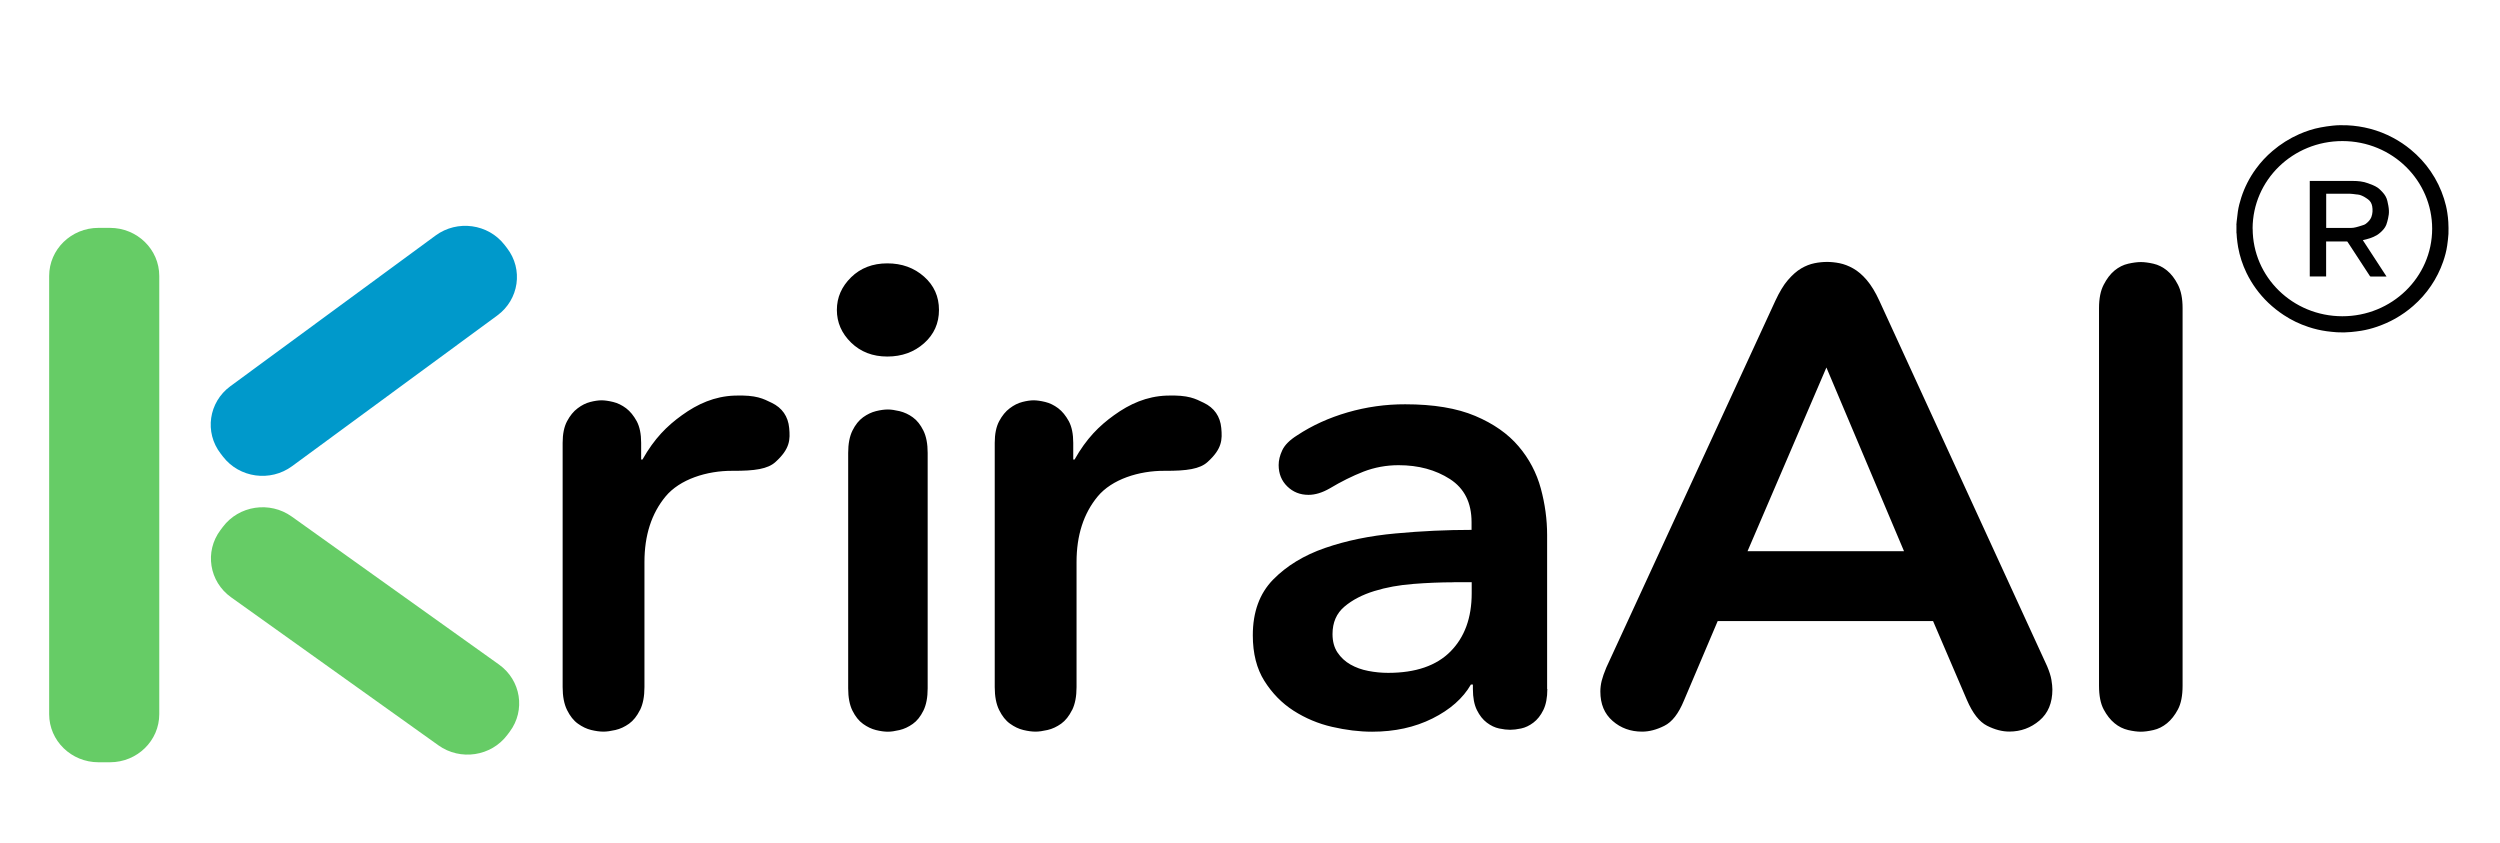
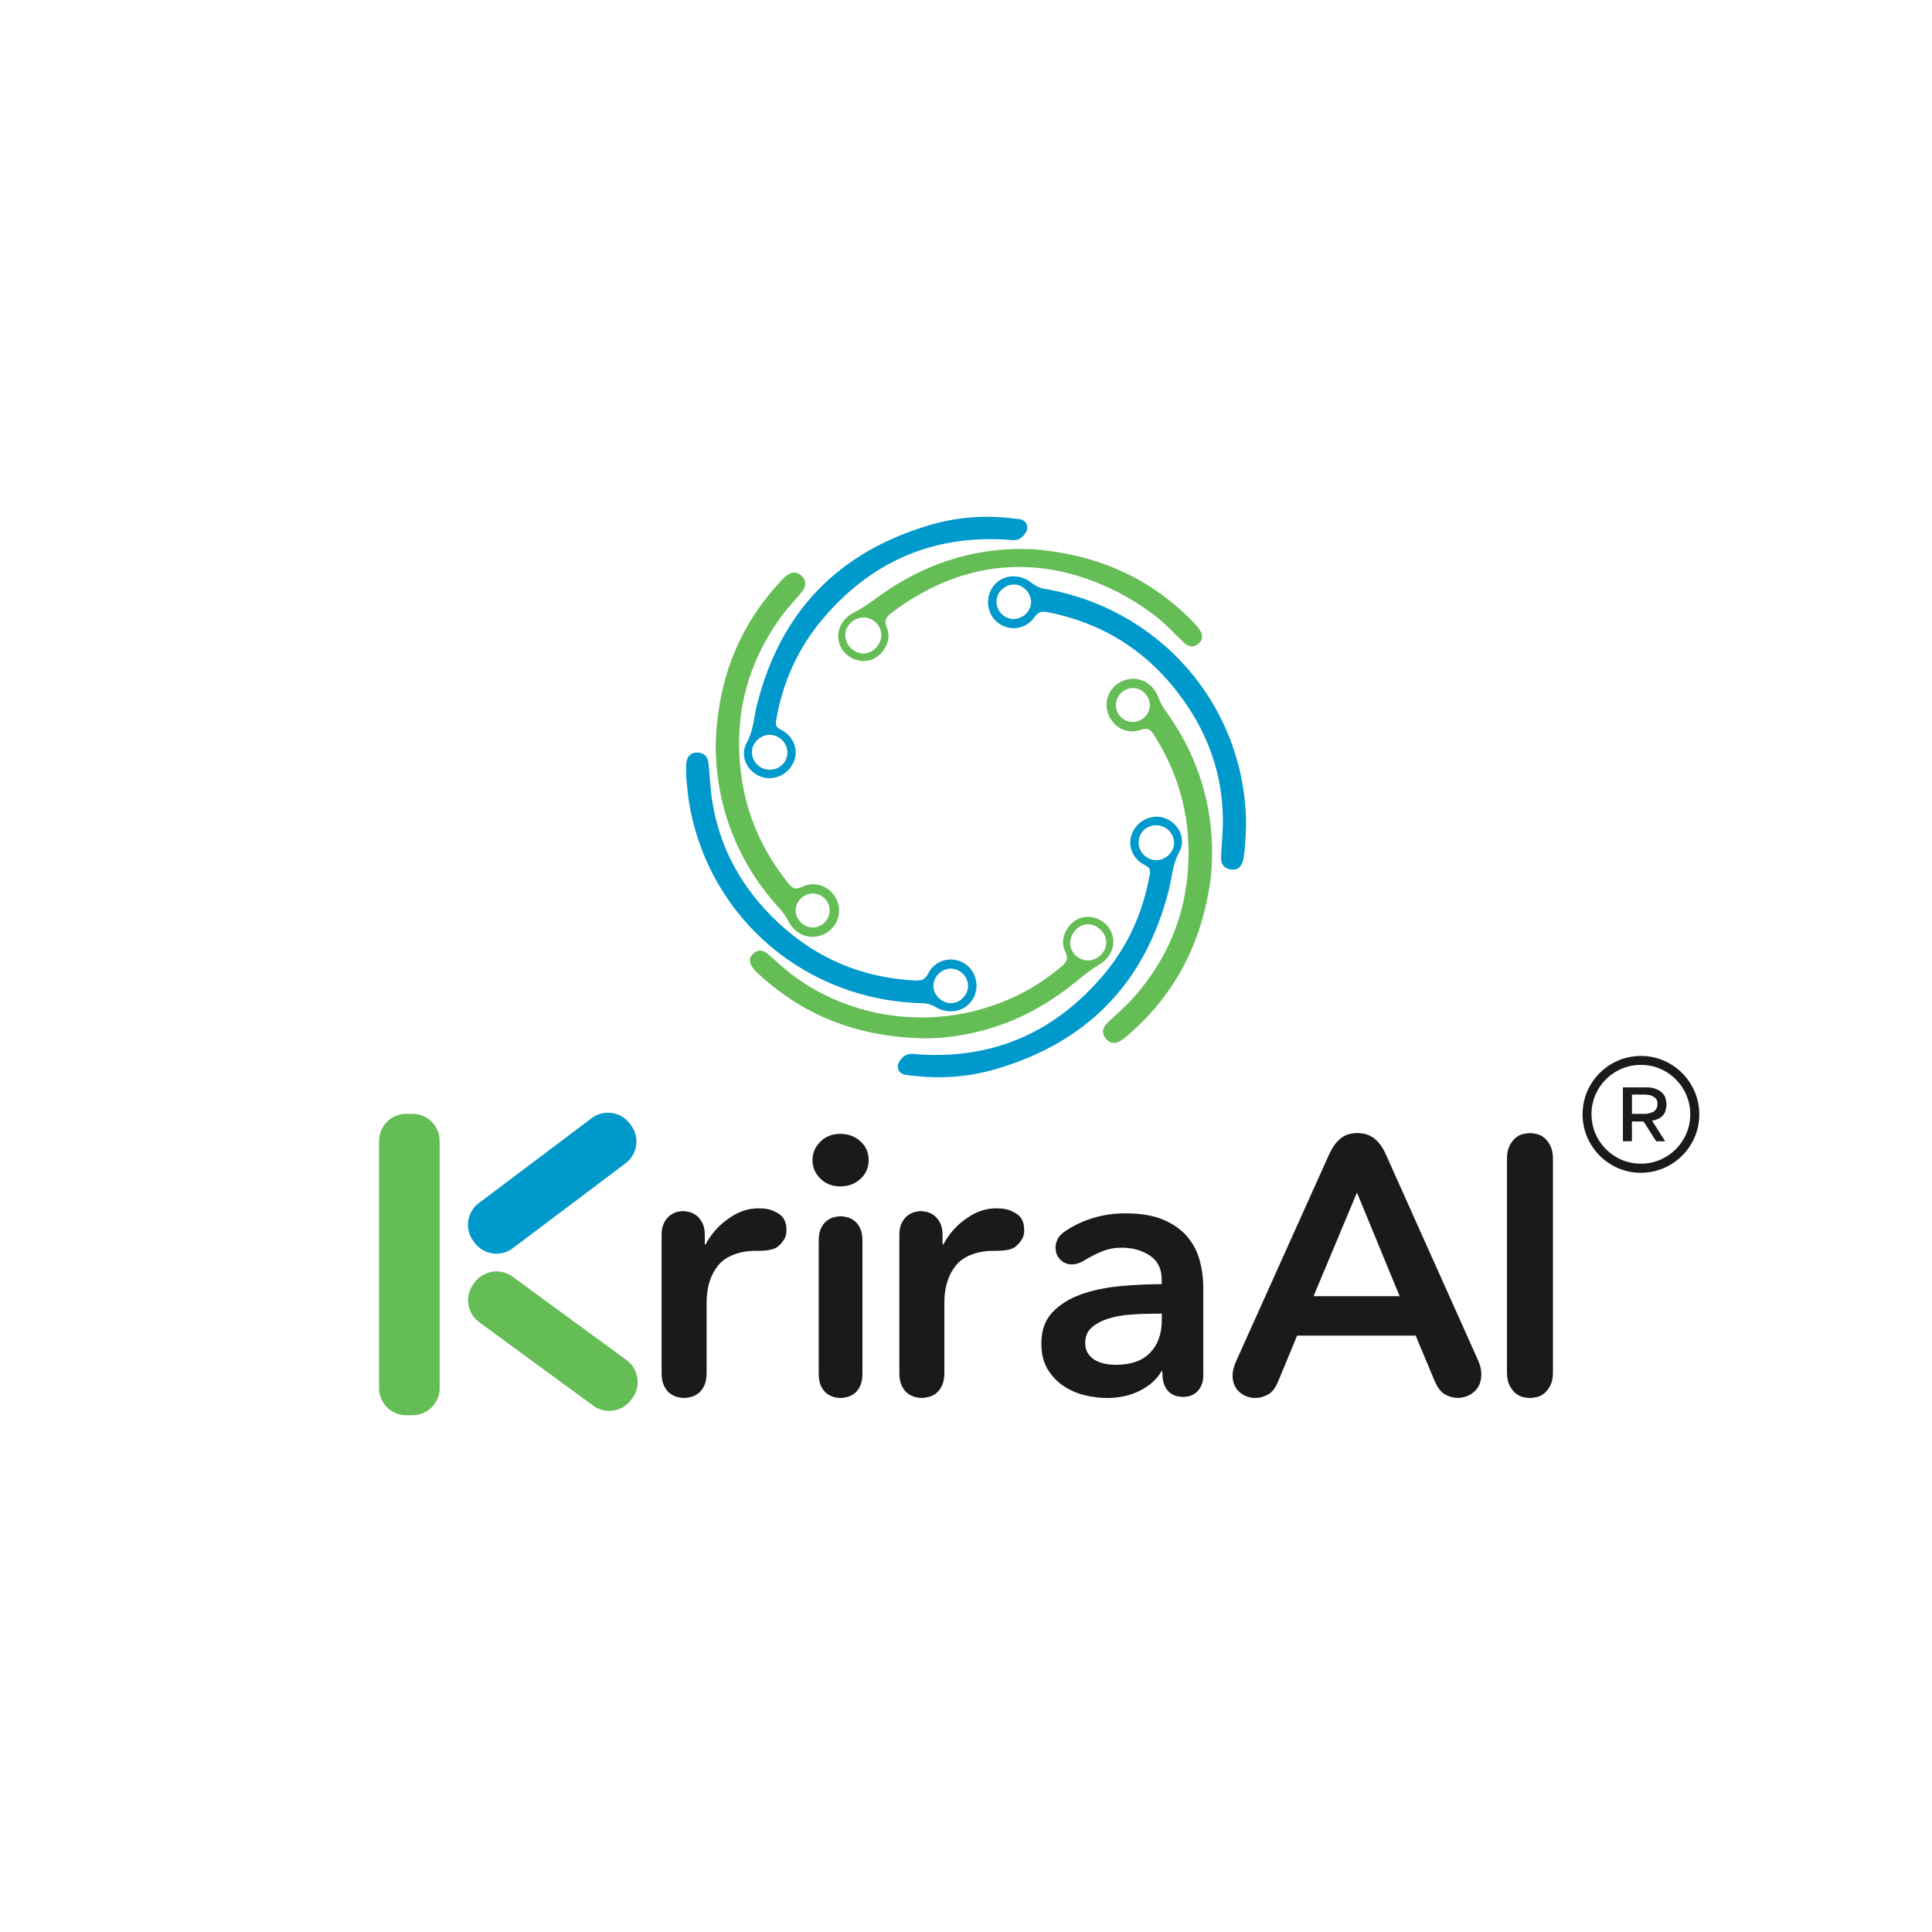
- <svg xmlns="http://www.w3.org/2000/svg" width="356" height="120" fill="none">
-   <path d="M15.66 32.449h-1.64c-3.877 0-7.02 3.066-7.02 6.849v62.399c0 3.783 3.143 6.849 7.02 6.849h1.64c3.877 0 7.02-3.066 7.02-6.849v-62.4c0-3.782-3.143-6.848-7.02-6.848z" fill="#6C6" />
-   <path d="M72.203 35.333l-.343-.444c-2.332-3.023-6.733-3.628-9.83-1.354L32.804 54.998c-3.098 2.275-3.719 6.569-1.387 9.59l.343.445c2.332 3.022 6.733 3.628 9.83 1.353l29.226-21.463c3.097-2.274 3.718-6.568 1.387-9.59z" fill="#0099CB" />
-   <path d="M72.24 104.653l.338-.449c2.29-3.052 1.61-7.338-1.52-9.572L41.54 73.555c-3.129-2.234-7.521-1.57-9.81 1.481l-.337.45c-2.29 3.052-1.61 7.337 1.518 9.57l29.519 21.078c3.129 2.234 7.521 1.571 9.81-1.481z" fill="#6C6" />
-   <path d="M91.13 101.112c-.42.849-.94 1.503-1.55 1.942-.62.439-1.26.741-1.94.897-.68.156-1.25.234-1.7.234-.52 0-1.1-.078-1.75-.234-.65-.156-1.28-.458-1.89-.897-.62-.439-1.13-1.093-1.55-1.942-.42-.849-.63-1.941-.63-3.268v-34.78c0-1.26.21-2.293.63-3.084.42-.79.92-1.404 1.51-1.843.58-.44 1.18-.742 1.8-.898.61-.156 1.15-.234 1.6-.234.45 0 1 .078 1.65.234.65.156 1.26.459 1.85.898.58.439 1.08 1.063 1.51 1.843.42.79.63 1.815.63 3.083v2.371h.19c1.7-3.014 3.52-4.8 5.61-6.302 2.26-1.63 4.65-2.693 7.5-2.8 3.16-.108 4.09.458 5.28 1.024 1.5.712 2.35 1.951 2.5 3.59.15 1.64.14 2.947-1.95 4.84-1.09.995-2.94 1.277-6.1 1.258-3.69-.03-7.54 1.22-9.55 3.649-2.01 2.429-3.01 5.541-3.01 9.336v17.815c0 1.327-.21 2.419-.63 3.268h-.01zm42.58-56.975c0 1.902-.71 3.482-2.12 4.74-1.42 1.26-3.16 1.894-5.24 1.894s-3.79-.664-5.15-1.98c-1.35-1.318-2.03-2.87-2.03-4.654 0-1.786.68-3.327 2.03-4.654 1.35-1.317 3.07-1.98 5.15-1.98 2.08 0 3.82.633 5.24 1.892 1.42 1.258 2.12 2.839 2.12 4.741zm-1.61 53.882c0 1.288-.2 2.352-.61 3.181-.41.829-.91 1.463-1.51 1.883-.6.429-1.23.722-1.89.878-.66.156-1.21.234-1.65.234-.5 0-1.07-.078-1.7-.234-.63-.156-1.24-.449-1.84-.878-.6-.429-1.1-1.064-1.51-1.883-.41-.829-.61-1.893-.61-3.18V64.496c0-1.287.2-2.35.61-3.18.41-.83.91-1.454 1.51-1.893.6-.429 1.21-.722 1.84-.878.63-.156 1.19-.234 1.7-.234.44 0 .99.078 1.65.234a5.35 5.35 0 0 1 1.89.878c.6.43 1.1 1.064 1.51 1.893.41.83.61 1.893.61 3.18V98.02zm20.56 3.093c-.42.849-.94 1.503-1.55 1.942-.62.439-1.26.741-1.94.897-.68.156-1.25.234-1.7.234-.52 0-1.1-.078-1.75-.234-.65-.156-1.28-.458-1.89-.897-.62-.439-1.13-1.093-1.55-1.942-.42-.849-.63-1.941-.63-3.268v-34.78c0-1.26.21-2.293.63-3.084.42-.79.92-1.404 1.51-1.843.58-.44 1.18-.742 1.8-.898.61-.156 1.15-.234 1.6-.234.45 0 1 .078 1.65.234.65.156 1.26.459 1.85.898.58.439 1.08 1.063 1.51 1.843.42.79.63 1.815.63 3.083v2.371h.19c1.7-3.014 3.52-4.8 5.61-6.302 2.26-1.63 4.65-2.693 7.5-2.8 3.16-.108 4.09.458 5.28 1.024 1.5.712 2.35 1.951 2.5 3.59.15 1.64.14 2.947-1.95 4.84-1.09.995-2.94 1.277-6.1 1.258-3.69-.03-7.54 1.22-9.55 3.649-2.01 2.429-3.01 5.541-3.01 9.336v17.815c0 1.327-.21 2.419-.63 3.268h-.01zm67.68-2.995c0 1.23-.19 2.224-.57 2.995-.38.771-.85 1.366-1.42 1.795-.57.43-1.15.703-1.75.83-.6.126-1.12.185-1.56.185-.44 0-.96-.059-1.56-.185-.6-.127-1.18-.4-1.75-.83-.57-.429-1.04-1.024-1.42-1.795-.38-.771-.57-1.766-.57-2.995v-.644h-.28c-1.13 1.961-2.96 3.581-5.48 4.839-2.52 1.259-5.38 1.883-8.59 1.883-1.83 0-3.73-.234-5.71-.693a17.269 17.269 0 0 1-5.48-2.302c-1.67-1.073-3.05-2.488-4.15-4.234-1.1-1.746-1.65-3.912-1.65-6.498 0-3.317.96-5.951 2.88-7.922 1.92-1.96 4.39-3.473 7.41-4.517 3.02-1.044 6.37-1.736 10.05-2.068 3.68-.342 7.28-.507 10.81-.507V74.35c0-2.76-1.02-4.8-3.07-6.127-2.05-1.317-4.48-1.98-7.32-1.98-1.76 0-3.43.312-5 .917-1.57.614-3.18 1.415-4.81 2.39-1.07.615-2.08.917-3.02.917-1.2 0-2.2-.4-3.02-1.2-.82-.8-1.23-1.814-1.23-3.044 0-.673.17-1.385.52-2.117.35-.741 1.05-1.444 2.12-2.117 2.14-1.414 4.53-2.497 7.18-3.268a29.16 29.16 0 0 1 8.21-1.151c4.03 0 7.35.556 9.96 1.658 2.61 1.103 4.67 2.547 6.18 4.332a15.4 15.4 0 0 1 3.16 5.99c.6 2.215.9 4.42.9 6.634v21.922l.03.01zm-13.31-15.2a74.5 74.5 0 0 0-5.76.234c-2.02.156-3.87.488-5.57 1.015-1.7.527-3.12 1.258-4.25 2.214-1.13.957-1.7 2.254-1.7 3.913 0 1.043.24 1.922.71 2.624a5.448 5.448 0 0 0 1.84 1.707c.76.43 1.61.742 2.55.917.94.186 1.89.274 2.83.274 3.9 0 6.86-1.015 8.87-3.044 2.01-2.03 3.02-4.79 3.02-8.293v-1.57h-2.55l.01.009zm68.25 5.522H244.6l-4.81 11.327c-.76 1.844-1.68 3.044-2.79 3.59-1.1.556-2.16.829-3.16.829-1.64 0-3.04-.507-4.2-1.522-1.17-1.014-1.75-2.409-1.75-4.195 0-.488.06-.995.19-1.522.13-.517.35-1.151.66-1.892l24.07-52.225c.57-1.23 1.16-2.214 1.79-2.946.63-.732 1.26-1.288 1.89-1.659.63-.37 1.26-.614 1.89-.741a9.082 9.082 0 0 1 1.79-.185c.56 0 1.16.058 1.79.185.63.127 1.27.37 1.93.741.66.371 1.31.917 1.94 1.659.63.741 1.23 1.717 1.79 2.946l23.89 52.04c.31.74.52 1.385.61 1.93.09.557.14 1.016.14 1.386 0 1.903-.61 3.376-1.84 4.42s-2.66 1.571-4.3 1.571c-1.01 0-2.06-.274-3.16-.83-1.1-.556-2.06-1.775-2.88-3.688l-4.82-11.239.02.02zm-26.43-9.951h22.28l-11.05-26.156-11.23 26.156zm61.95 19.16c0 1.415-.22 2.537-.66 3.367-.44.829-.96 1.492-1.56 1.98-.6.488-1.24.81-1.94.966-.69.156-1.29.234-1.79.234s-1.1-.078-1.79-.234a4.702 4.702 0 0 1-1.94-.966c-.6-.488-1.12-1.151-1.56-1.98-.44-.83-.66-1.952-.66-3.366V43.863c0-1.346.22-2.458.66-3.317.44-.858.96-1.531 1.56-2.029.6-.488 1.24-.81 1.94-.966.69-.156 1.29-.234 1.79-.234s1.1.078 1.79.234c.69.156 1.34.478 1.94.966.6.488 1.12 1.17 1.56 2.03.44.858.66 1.96.66 3.316V97.65zm7.66-65.638c.01-.156.02-.303.04-.459.06-.478.1-.956.17-1.424.1-.673.27-1.327.48-1.98a14.461 14.461 0 0 1 2.11-4.128 14.57 14.57 0 0 1 2.35-2.526 15.43 15.43 0 0 1 3.78-2.38c.98-.43 2-.772 3.06-.967.57-.107 1.14-.195 1.72-.253.7-.079 1.4-.078 2.1-.05 1.09.05 2.17.215 3.22.489 1.15.302 2.24.731 3.28 1.287.9.479 1.73 1.035 2.51 1.678 1.1.908 2.05 1.932 2.85 3.103a14.77 14.77 0 0 1 1.9 3.902c.21.664.37 1.327.47 2.01.06.43.12.868.14 1.307.03.566.04 1.132.02 1.698-.03.556-.11 1.102-.18 1.649-.11.78-.32 1.551-.58 2.302a14.74 14.74 0 0 1-4.27 6.302c-.78.684-1.63 1.279-2.54 1.796-.83.468-1.7.849-2.6 1.16-.74.254-1.49.45-2.27.576-.47.078-.94.127-1.41.176-.67.068-1.35.078-2.02.039-.49-.03-.97-.088-1.45-.146a14.28 14.28 0 0 1-2.63-.615c-1.25-.41-2.42-.976-3.51-1.697a15.714 15.714 0 0 1-2.2-1.747 14.898 14.898 0 0 1-3.1-4.254c-.56-1.16-.96-2.38-1.19-3.648-.08-.45-.13-.898-.18-1.347-.02-.205-.03-.4-.04-.605 0-.029-.01-.068-.02-.097v-1.122l-.01-.03zm2.32.546c0 6.898 5.7 12.468 12.76 12.478 7.04.01 12.79-5.541 12.8-12.459 0-6.839-5.64-12.478-12.78-12.487-7.05 0-12.77 5.531-12.79 12.458l.01.01z" fill="#000" />
-   <path d="M336.47 34.205c1.12 1.727 2.24 3.434 3.37 5.17H337.6c-.06 0-.1-.019-.13-.068-.97-1.492-1.94-2.975-2.91-4.458l-.27-.41c-.02-.03-.06-.059-.1-.059H331.24v4.986h-2.33v-13.6h6.12c.74 0 1.48.068 2.18.332.46.175.93.331 1.35.614.27.186.48.41.7.644.34.361.59.77.7 1.259.1.448.2.897.22 1.356.02.38-.03.76-.12 1.141-.07.312-.15.625-.26.917-.18.44-.5.79-.86 1.103-.57.497-1.25.76-1.98.946-.16.04-.31.078-.48.117l-.01.01zm-5.23-1.746h3.54c.24 0 .48-.04.71-.098.27-.058.53-.156.8-.234.21-.069.42-.117.6-.254.34-.263.63-.556.79-.956.19-.507.21-1.034.12-1.551-.07-.39-.26-.742-.6-.985-.19-.127-.37-.264-.57-.371a3.464 3.464 0 0 0-.59-.254c-.17-.049-.36-.058-.54-.078-.29-.03-.57-.088-.86-.088-1.1-.01-2.19 0-3.29 0h-.1v4.878l-.01-.01z" fill="#000" />
+ <svg xmlns="http://www.w3.org/2000/svg" id="Layer_2" data-name="Layer 2" viewBox="0 0 500 500">
+   <defs>
+     <style>
+       .cls-2 {
+         fill: #0099cb;
+       }
+ 
+       .cls-3 {
+         fill: #65bd56;
+       }
+ 
+       .cls-text {
+         fill: #1a1a1a;
+       }
+     </style>
+   </defs>
+   <g id="logo">
+     <g id="Logo">
+       <g>
+         <g id="K_riraAI" data-name="K riraAI">
+           <g>
+             <rect class="cls-3" x="98.1" y="288.26" width="15.68" height="78" rx="7.02" ry="7.02" />
+             <rect class="cls-2" x="135.62" y="280.91" width="14.61" height="50.62" rx="7.02" ry="7.02" transform="translate(301.61 7.86) rotate(53.03)" />
+             <rect class="cls-3" x="135.77" y="321.8" width="14.61" height="50.62" rx="7.02" ry="7.02" transform="translate(507.69 436.64) rotate(126.2)" />
+           </g>
+           <g id="riraAI" class="cls-text">
+             <path d="m182.23,358.64c-.42.87-.94,1.54-1.55,1.99-.62.45-1.26.76-1.94.92-.68.16-1.25.24-1.7.24-.52,0-1.1-.08-1.75-.24-.65-.16-1.28-.47-1.89-.92-.62-.45-1.13-1.12-1.55-1.99-.42-.87-.63-1.99-.63-3.35v-35.65c0-1.29.21-2.35.63-3.16.42-.81.92-1.44,1.51-1.89.58-.45,1.18-.76,1.8-.92.61-.16,1.15-.24,1.6-.24s1,.08,1.65.24c.65.16,1.26.47,1.85.92.58.45,1.08,1.09,1.51,1.89.42.81.63,1.86.63,3.16v2.43h.19c1.7-3.09,3.52-4.92,5.61-6.46,2.26-1.67,4.65-2.76,7.5-2.87,3.16-.11,4.09.47,5.28,1.05,1.5.73,2.35,2,2.5,3.68s.14,3.02-1.95,4.96c-1.09,1.02-2.94,1.31-6.1,1.29-3.69-.03-7.54,1.25-9.55,3.74-2.01,2.49-3.01,5.68-3.01,9.57v18.26c0,1.36-.21,2.48-.63,3.35Z" />
+             <path d="m224.81,300.24c0,1.95-.71,3.57-2.12,4.86-1.42,1.29-3.16,1.94-5.24,1.94s-3.79-.68-5.15-2.03c-1.35-1.35-2.03-2.94-2.03-4.77s.68-3.41,2.03-4.77c1.35-1.35,3.07-2.03,5.15-2.03s3.82.65,5.24,1.94c1.42,1.29,2.12,2.91,2.12,4.86Zm-1.61,55.23c0,1.32-.2,2.41-.61,3.26-.41.85-.91,1.5-1.51,1.93-.6.44-1.23.74-1.89.9-.66.16-1.21.24-1.65.24-.5,0-1.07-.08-1.7-.24-.63-.16-1.24-.46-1.84-.9-.6-.44-1.1-1.09-1.51-1.93-.41-.85-.61-1.94-.61-3.26v-34.36c0-1.32.2-2.41.61-3.26.41-.85.91-1.49,1.51-1.94.6-.44,1.21-.74,1.84-.9.63-.16,1.19-.24,1.7-.24.44,0,.99.08,1.65.24.66.16,1.29.46,1.89.9.6.44,1.1,1.09,1.51,1.94.41.85.61,1.94.61,3.26v34.36Z" />
+             <path d="m243.76,358.64c-.42.87-.94,1.54-1.55,1.99-.62.45-1.26.76-1.94.92-.68.16-1.25.24-1.7.24-.52,0-1.1-.08-1.75-.24-.65-.16-1.28-.47-1.89-.92-.62-.45-1.13-1.12-1.55-1.99-.42-.87-.63-1.99-.63-3.35v-35.65c0-1.29.21-2.35.63-3.16.42-.81.92-1.44,1.51-1.89.58-.45,1.18-.76,1.8-.92.61-.16,1.15-.24,1.6-.24s1,.08,1.65.24c.65.16,1.26.47,1.85.92.58.45,1.08,1.09,1.51,1.89.42.81.63,1.86.63,3.16v2.43h.19c1.7-3.09,3.52-4.92,5.61-6.46,2.26-1.67,4.65-2.76,7.5-2.87,3.16-.11,4.09.47,5.28,1.05,1.5.73,2.35,2,2.5,3.68s.14,3.02-1.95,4.96c-1.09,1.02-2.94,1.31-6.1,1.29-3.69-.03-7.54,1.25-9.55,3.74-2.01,2.49-3.01,5.68-3.01,9.57v18.26c0,1.36-.21,2.48-.63,3.35Z" />
+             <path d="m311.44,355.57c0,1.26-.19,2.28-.57,3.07-.38.79-.85,1.4-1.42,1.84s-1.15.72-1.75.85c-.6.13-1.12.19-1.56.19s-.96-.06-1.56-.19c-.6-.13-1.18-.41-1.75-.85s-1.04-1.05-1.42-1.84c-.38-.79-.57-1.81-.57-3.07v-.66h-.28c-1.13,2.01-2.96,3.67-5.48,4.96-2.52,1.29-5.38,1.93-8.59,1.93-1.83,0-3.73-.24-5.71-.71s-3.81-1.26-5.48-2.36c-1.67-1.1-3.05-2.55-4.15-4.34-1.1-1.79-1.65-4.01-1.65-6.66,0-3.4.96-6.1,2.88-8.12,1.92-2.01,4.39-3.56,7.41-4.63,3.02-1.07,6.37-1.78,10.05-2.12,3.68-.35,7.28-.52,10.81-.52v-1.13c0-2.83-1.02-4.92-3.07-6.28-2.05-1.35-4.48-2.03-7.32-2.03-1.76,0-3.43.32-5,.94-1.57.63-3.18,1.45-4.81,2.45-1.07.63-2.08.94-3.02.94-1.2,0-2.2-.41-3.02-1.23-.82-.82-1.23-1.86-1.23-3.12,0-.69.17-1.42.52-2.17.35-.76,1.05-1.48,2.12-2.17,2.14-1.45,4.53-2.56,7.18-3.35,2.64-.79,5.38-1.18,8.21-1.18,4.03,0,7.35.57,9.96,1.7,2.61,1.13,4.67,2.61,6.18,4.44,1.51,1.83,2.56,3.87,3.16,6.14.6,2.27.9,4.53.9,6.8v22.47Zm-13.31-15.58c-1.83,0-3.75.08-5.76.24-2.02.16-3.87.5-5.57,1.04-1.7.54-3.12,1.29-4.25,2.27-1.13.98-1.7,2.31-1.7,4.01,0,1.07.24,1.97.71,2.69.47.72,1.09,1.31,1.84,1.75.76.44,1.61.76,2.55.94.94.19,1.89.28,2.83.28,3.9,0,6.86-1.04,8.87-3.12,2.01-2.08,3.02-4.91,3.02-8.5v-1.61h-2.55Z" />
+             <path d="m366.38,345.65h-30.68l-4.81,11.61c-.76,1.89-1.68,3.12-2.79,3.68-1.1.57-2.16.85-3.16.85-1.64,0-3.04-.52-4.2-1.56-1.17-1.04-1.75-2.47-1.75-4.3,0-.5.06-1.02.19-1.56.13-.53.35-1.18.66-1.94l24.07-53.53c.57-1.26,1.16-2.27,1.79-3.02.63-.75,1.26-1.32,1.89-1.7.63-.38,1.26-.63,1.89-.76.63-.13,1.23-.19,1.79-.19s1.16.06,1.79.19c.63.13,1.27.38,1.93.76.66.38,1.31.94,1.94,1.7.63.76,1.23,1.76,1.79,3.02l23.89,53.34c.31.76.52,1.42.61,1.98.09.57.14,1.04.14,1.42,0,1.95-.61,3.46-1.84,4.53s-2.66,1.61-4.3,1.61c-1.01,0-2.06-.28-3.16-.85-1.1-.57-2.06-1.82-2.88-3.78l-4.82-11.52Zm-26.43-10.2h22.28l-11.05-26.81-11.23,26.81Z" />
+             <path d="m401.9,355.09c0,1.45-.22,2.6-.66,3.45-.44.85-.96,1.53-1.56,2.03-.6.5-1.24.83-1.94.99-.69.16-1.29.24-1.79.24s-1.1-.08-1.79-.24c-.69-.16-1.34-.49-1.94-.99-.6-.5-1.12-1.18-1.56-2.03-.44-.85-.66-2-.66-3.45v-55.13c0-1.38.22-2.52.66-3.4.44-.88.96-1.57,1.56-2.08.6-.5,1.24-.83,1.94-.99.69-.16,1.29-.24,1.79-.24s1.1.08,1.79.24c.69.16,1.34.49,1.94.99.6.5,1.12,1.2,1.56,2.08.44.88.66,2.01.66,3.4v55.13Z" />
+           </g>
+         </g>
+         <g class="cls-text">
+           <path d="m409.56,287.81c.01-.16.02-.31.04-.47.06-.49.1-.98.17-1.46.1-.69.27-1.36.48-2.03.48-1.52,1.18-2.93,2.11-4.23.68-.95,1.46-1.82,2.35-2.59,1.14-1,2.4-1.81,3.78-2.44.98-.44,2-.79,3.06-.99.57-.11,1.14-.2,1.72-.26.7-.08,1.4-.08,2.1-.05,1.09.05,2.17.22,3.22.5,1.15.31,2.24.75,3.28,1.32.9.49,1.73,1.06,2.51,1.72,1.1.93,2.05,1.98,2.85,3.18.83,1.24,1.46,2.58,1.9,4,.21.68.37,1.36.47,2.06.06.44.12.89.14,1.34.03.58.04,1.16.02,1.74-.03.57-.11,1.13-.18,1.69-.11.8-.32,1.59-.58,2.36-.3.89-.68,1.75-1.15,2.58-.43.76-.92,1.49-1.48,2.17-.5.61-1.05,1.18-1.64,1.71-.78.7-1.63,1.31-2.54,1.84-.83.48-1.7.87-2.6,1.19-.74.26-1.49.46-2.27.59-.47.08-.94.13-1.41.18-.67.07-1.35.08-2.02.04-.49-.03-.97-.09-1.45-.15-.9-.12-1.77-.34-2.63-.63-1.25-.42-2.42-1-3.51-1.74-.79-.53-1.52-1.13-2.2-1.79-1.29-1.27-2.32-2.72-3.1-4.36-.56-1.19-.96-2.44-1.19-3.74-.08-.46-.13-.92-.18-1.38-.02-.21-.03-.41-.04-.62,0-.03-.01-.07-.02-.1,0-.38,0-.77,0-1.15Zm2.32.56c0,7.07,5.7,12.78,12.76,12.79,7.04.01,12.79-5.68,12.8-12.77,0-7.01-5.64-12.79-12.78-12.8-7.05,0-12.77,5.67-12.79,12.77Z" />
+           <path d="m427.57,290.06c1.12,1.77,2.24,3.52,3.37,5.3-.04,0-.07,0-.09,0-.72,0-1.43,0-2.15,0-.06,0-.1-.02-.13-.07-.97-1.53-1.94-3.05-2.91-4.57-.09-.14-.18-.28-.27-.42-.02-.03-.06-.06-.1-.06-.97,0-1.94,0-2.9,0-.01,0-.02,0-.05,0v5.11h-2.33v-13.94s.06,0,.09,0c2.01,0,4.02,0,6.03,0,.74,0,1.48.07,2.18.34.46.18.93.34,1.35.63.27.19.48.42.7.66.34.37.59.79.7,1.29.1.46.2.92.22,1.39.02.39-.03.78-.12,1.17-.07.32-.15.64-.26.94-.18.45-.5.81-.86,1.13-.57.51-1.25.78-1.98.97-.16.04-.31.08-.48.12Zm-5.23-1.79s.06,0,.08,0c1.15,0,2.31,0,3.46,0,.24,0,.48-.04.71-.1.27-.06.53-.16.8-.24.21-.07.42-.12.6-.26.34-.27.63-.57.79-.98.19-.52.21-1.06.12-1.59-.07-.4-.26-.76-.6-1.01-.19-.13-.37-.27-.57-.38-.19-.1-.39-.2-.59-.26-.17-.05-.36-.06-.54-.08-.29-.03-.57-.09-.86-.09-1.1-.01-2.19,0-3.29,0-.03,0-.06,0-.1,0v5Z" />
+         </g>
+         <g>
+           <path class="cls-3" d="m185.2,193.69c.28-17.14,5.77-31.42,16.98-43.41.41-.44.85-.87,1.32-1.26,1.4-1.17,2.86-1.11,4.09.14,1.2,1.22.99,2.68-.01,3.94-1.81,2.25-3.86,4.32-5.54,6.66-8.8,12.21-12.2,25.78-10.22,40.75,1.38,10.48,5.49,19.68,12.05,27.89,1.04,1.3,1.77,2.06,3.71,1.11,3.58-1.75,7.6.05,9.07,3.63,1.39,3.4-.2,7.25-3.63,8.74-3.47,1.52-7.26-.01-9.01-3.51-.6-1.2-1.41-2.33-2.32-3.32-10.88-11.95-16.19-26.05-16.47-41.35Zm25.22,37.57c-2.39-.03-4.4,1.86-4.49,4.23-.09,2.42,1.97,4.53,4.42,4.54,2.34,0,4.31-1.97,4.36-4.37.04-2.39-1.89-4.37-4.28-4.4Z" />
+           <path class="cls-2" d="m177.6,200.43c0-.99-.1-1.99.02-2.96.2-1.59,1-2.73,2.8-2.71,1.83.02,2.77,1.05,2.95,2.82.34,3.4.47,6.82,1.03,10.18,1.82,11.05,6.83,20.57,14.56,28.61,10.36,10.78,23.01,16.66,38,17.38,1.54.07,2.45-.25,3.22-1.76,1.83-3.59,6.01-4.69,9.35-2.69,3.08,1.85,4.12,6.06,2.27,9.21-1.93,3.28-6.18,4.17-9.59,2.15-.97-.58-2.2-1.01-3.32-1.03-30.24-.59-55.35-21.92-60.49-51.5-.44-2.54-.59-5.13-.87-7.7.03,0,.05,0,.08,0Zm72.93,54.78c.01-2.46-2.02-4.52-4.47-4.53-2.42,0-4.51,2.1-4.49,4.52.01,2.36,2.21,4.46,4.61,4.42,2.3-.04,4.34-2.11,4.35-4.42Z" />
+           <path class="cls-2" d="m237.35,278.53c-.91-.11-1.81-.24-2.72-.32-1.62-.13-2.49-1.31-2.25-2.59.19-1.02,1.25-2.2,2.23-2.64,1.01-.45,2.38-.14,3.59-.07,19.29,1.13,35.04-5.97,47.41-20.63,6.3-7.47,10.18-16.14,11.91-25.78.21-1.16.21-1.89-1.09-2.53-3.47-1.71-4.81-5.44-3.31-8.6,1.57-3.31,5.38-4.87,8.62-3.53,3.38,1.4,5.31,5.34,3.45,8.68-1.79,3.21-1.89,6.66-2.74,9.99-6.14,23.95-21.15,39.3-44.79,46.19-6.6,1.92-13.42,2.51-20.31,1.81Zm62.45-64.92c-2.64-.29-4.88,1.47-5.11,4.01-.23,2.5,1.7,4.77,4.24,4.98,2.35.2,4.71-1.76,4.9-4.08.21-2.41-1.63-4.65-4.04-4.91Z" />
+           <path class="cls-3" d="m239.66,268.73c-17.02-.23-31.07-5.51-42.97-16.32-.62-.56-1.24-1.14-1.75-1.8-.9-1.17-1.36-2.45-.13-3.69,1.24-1.25,2.59-1.13,3.87-.06,2.09,1.76,4.06,3.68,6.23,5.33,20.62,15.63,50.28,14.68,69.92-2.15,1.37-1.17,1.69-2.16.8-3.89-1.48-2.91.38-7.01,3.51-8.38,3.11-1.36,7.05.22,8.43,3.38,1.46,3.31-.08,6.71-3.09,8.5-3.03,1.79-5.68,4.22-8.51,6.36-11.04,8.34-23.5,12.53-36.31,12.72Zm41.95-20.17c2.48-.02,4.71-2.23,4.69-4.64-.03-2.56-2.36-4.79-4.92-4.7-2.35.08-4.48,2.46-4.42,4.95.06,2.38,2.21,4.41,4.65,4.39Z" />
+           <path class="cls-3" d="m313.38,226.99c-2.23,17-9.3,30.56-21.8,41.2-.46.39-.95.77-1.45,1.1-1.52,1-2.97.78-4.05-.6-1.06-1.35-.68-2.78.46-3.91,2.05-2.03,4.32-3.85,6.26-5.98,10.13-11.13,15.05-24.22,14.78-39.32-.18-10.56-3.22-20.18-8.8-29.07-.88-1.41-1.53-2.25-3.56-1.52-3.75,1.34-7.54-.91-8.59-4.64-1-3.54,1.03-7.18,4.6-8.27,3.62-1.11,7.21.84,8.55,4.51.46,1.26,1.14,2.47,1.92,3.56,9.46,13.1,13.13,27.72,11.67,42.95Zm-20.79-40.19c2.37.3,4.58-1.35,4.94-3.69.37-2.39-1.44-4.73-3.87-5.02-2.33-.27-4.51,1.47-4.83,3.85-.31,2.37,1.38,4.56,3.76,4.86Z" />
+           <path class="cls-2" d="m322.13,219.83c-.14.98-.19,1.98-.45,2.92-.43,1.54-1.39,2.56-3.16,2.27-1.81-.29-2.59-1.45-2.51-3.22.16-3.41.52-6.82.47-10.22-.19-11.2-3.76-21.34-10.24-30.42-8.68-12.17-20.34-19.82-35.07-22.72-1.52-.3-2.46-.11-3.44,1.27-2.33,3.29-6.63,3.77-9.64,1.31-2.78-2.28-3.19-6.6-.91-9.44,2.38-2.97,6.72-3.23,9.8-.73.88.71,2.03,1.32,3.13,1.5,29.83,4.99,51.58,29.74,52.36,59.75.07,2.58-.31,7.75-.34,7.74Zm-64.19-64.8c-.37,2.43,1.34,4.77,3.76,5.13,2.39.36,4.76-1.42,5.1-3.82.33-2.34-1.53-4.74-3.91-5.04-2.28-.29-4.6,1.46-4.95,3.74Z" />
+           <path class="cls-2" d="m260.86,134.01c.91.1,1.81.24,2.72.31,1.63.12,2.49,1.3,2.26,2.58-.19,1.02-1.24,2.21-2.22,2.65-1.01.45-2.38.15-3.59.08-19.29-1.05-35.01,6.1-47.33,20.81-6.27,7.49-10.12,16.18-11.81,25.82-.2,1.16-.2,1.89,1.1,2.53,3.47,1.7,4.83,5.42,3.34,8.58-1.56,3.32-5.36,4.89-8.61,3.57-3.39-1.39-5.33-5.32-3.48-8.67,1.78-3.22,1.86-6.67,2.7-10,6.05-23.97,21-39.38,44.61-46.37,6.59-1.95,13.41-2.56,20.3-1.88Zm-62.2,65.16c2.64.28,4.88-1.49,5.1-4.03.22-2.51-1.72-4.76-4.26-4.96-2.35-.19-4.7,1.78-4.89,4.1-.2,2.41,1.65,4.64,4.06,4.89Z" />
+           <path class="cls-3" d="m266.77,142.11c16.98,1.22,30.7,7.31,41.95,18.79.58.6,1.17,1.21,1.64,1.9.83,1.22,1.21,2.52-.08,3.69-1.31,1.18-2.65.98-3.87-.17-1.99-1.88-3.84-3.91-5.91-5.68-1-.85-33.57-29.56-69.92-1.92-1.44,1.09-1.81,2.06-1.03,3.84,1.31,2.99-.79,6.98-3.99,8.16-3.19,1.17-7.02-.63-8.22-3.86-1.26-3.39.47-6.7,3.58-8.3,3.13-1.61,5.92-3.88,8.86-5.85,11.51-7.68,24.19-11.14,36.99-10.58Zm-43.06,17.69c-2.47-.13-4.83,1.95-4.95,4.36-.12,2.55,2.08,4.92,4.63,4.98,2.35.06,4.61-2.2,4.7-4.68.08-2.38-1.95-4.53-4.38-4.65Z" />
+         </g>
+       </g>
+     </g>
+   </g>
</svg>
